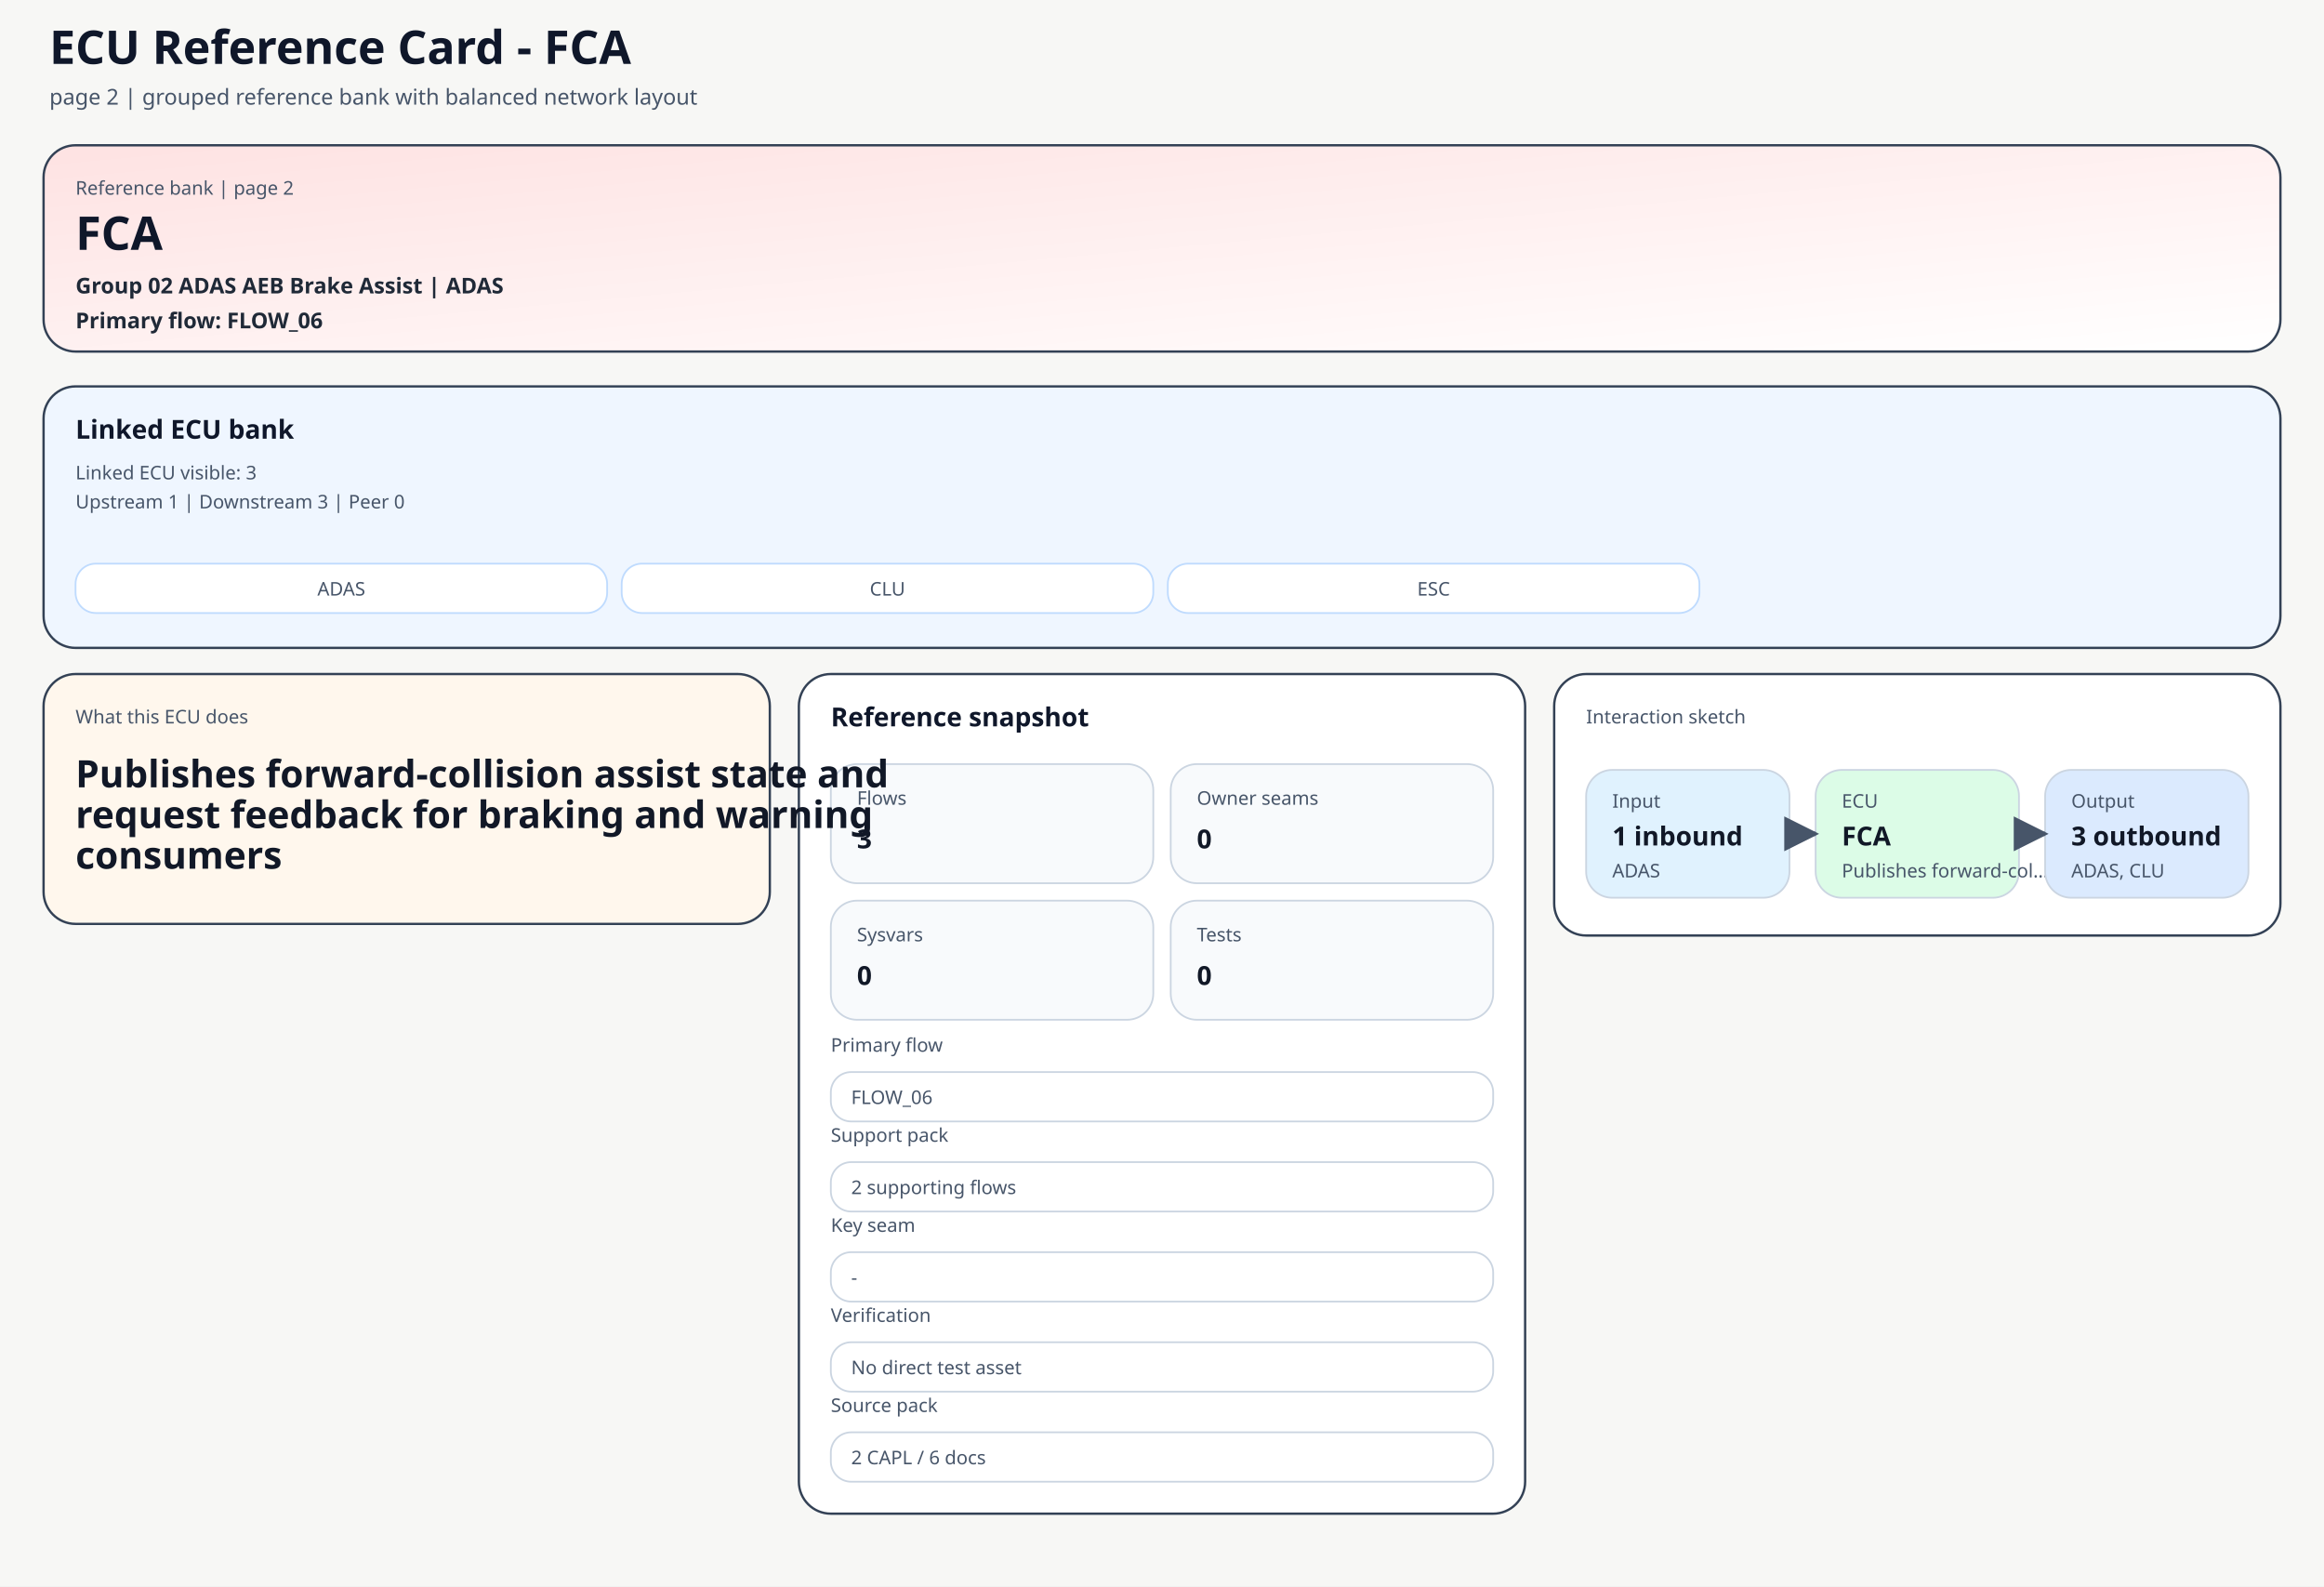
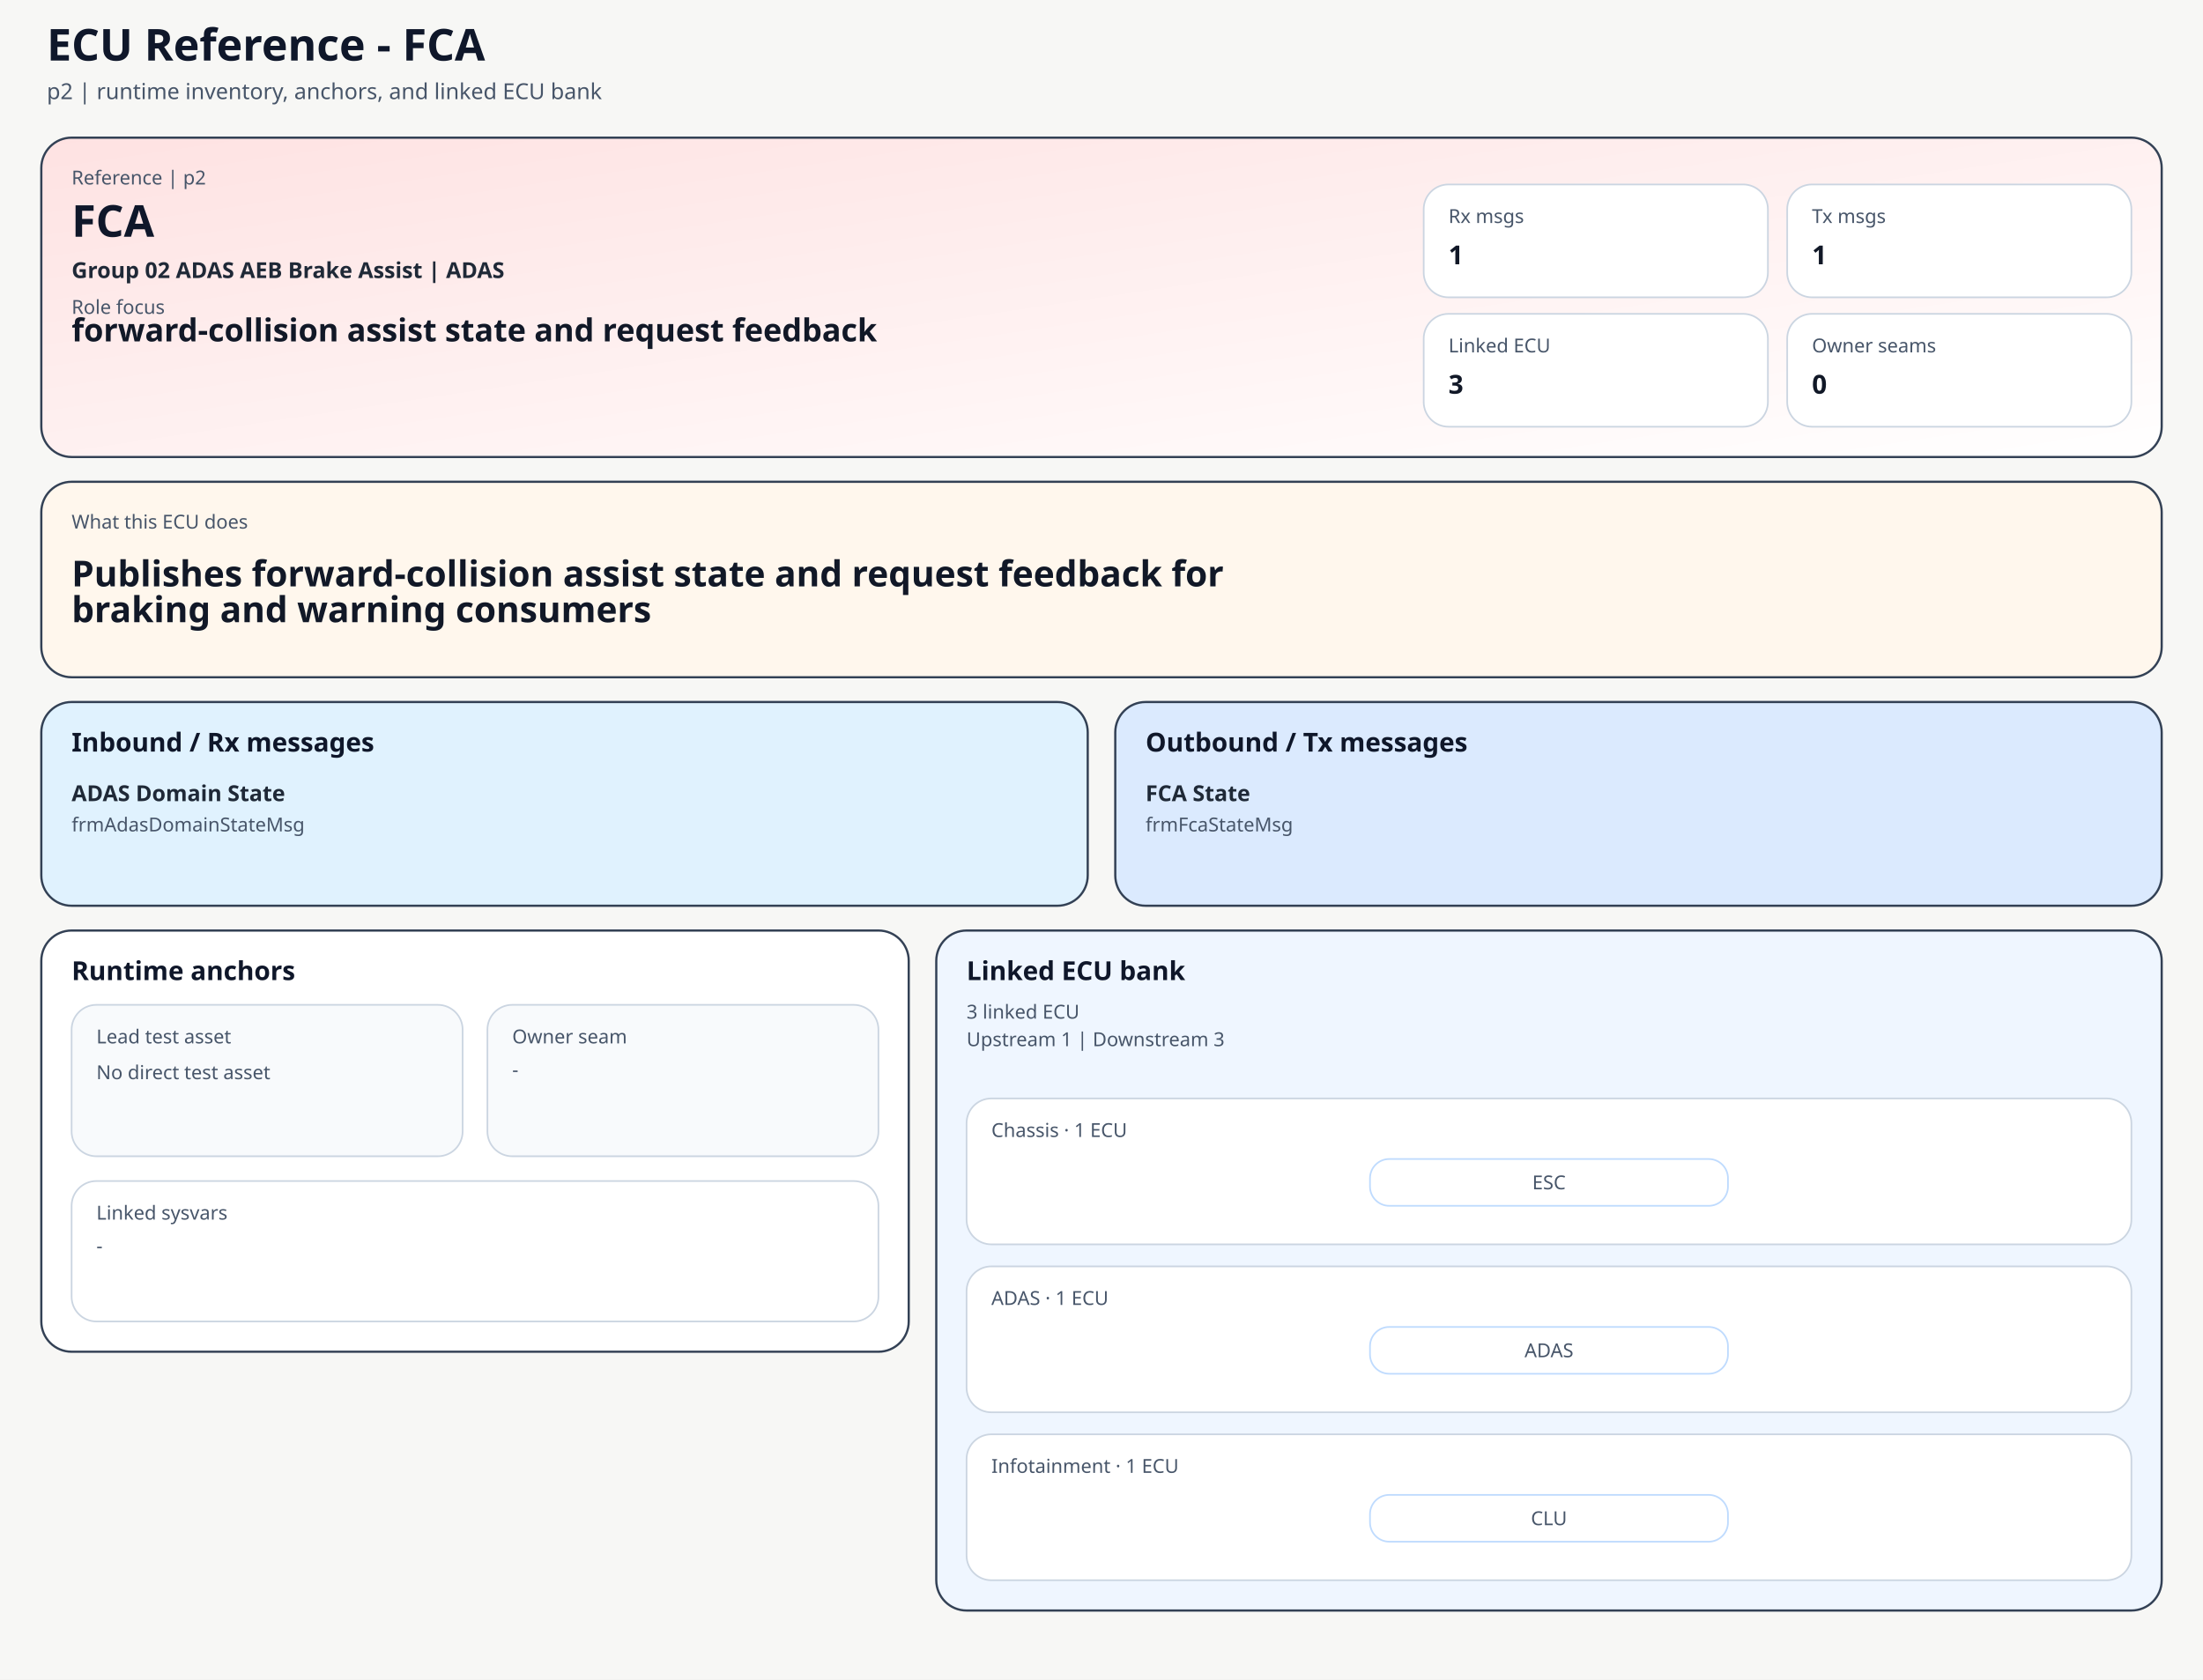
- <svg xmlns="http://www.w3.org/2000/svg" width="1600" height="1092" viewBox="0 0 1600 1092">
+ <svg xmlns="http://www.w3.org/2000/svg" width="1600" height="1220" viewBox="0 0 1600 1220">
  <defs>
    <linearGradient id="heroGradient" x1="0%" y1="0%" x2="100%" y2="100%">
      <stop offset="0%" stop-color="#fee2e2" />
      <stop offset="100%" stop-color="#ffffff" />
    </linearGradient>
    <marker id="arrow" viewBox="0 0 10 10" refX="9" refY="5" markerWidth="8" markerHeight="8" orient="auto-start-reverse">
      <path d="M 0 0 L 10 5 L 0 10 z" fill="#475569" />
    </marker>
  </defs>
  <style>
    .bg { fill: #f7f7f5; }
    .title { font: 700 32px 'Segoe UI', sans-serif; fill: #0f172a; }
-     .sub { font: 500 15px 'Segoe UI', sans-serif; fill: #475569; }
-     .label { font: 700 18px 'Segoe UI', sans-serif; fill: #0f172a; }
-     .text { font: 600 15px 'Segoe UI', sans-serif; fill: #1f2937; }
-     .small { font: 500 13px 'Segoe UI', sans-serif; fill: #475569; }
+     .sub { font: 500 16px 'Segoe UI', sans-serif; fill: #475569; }
+     .label { font: 700 19px 'Segoe UI', sans-serif; fill: #0f172a; }
+     .text { font: 600 16px 'Segoe UI', sans-serif; fill: #1f2937; }
+     .small { font: 500 14px 'Segoe UI', sans-serif; fill: #475569; }
+     .heroRole { font: 700 23px 'Segoe UI', sans-serif; fill: #111827; }
    .statement { font: 700 26px 'Segoe UI', sans-serif; fill: #111827; }
-     .node { font: 700 18px 'Segoe UI', sans-serif; fill: #111827; }
+     .node { font: 700 19px 'Segoe UI', sans-serif; fill: #111827; }
    .box { rx: 22; ry: 22; stroke: #334155; stroke-width: 1.6; }
    .lane { stroke: #64748b; stroke-width: 3; fill: none; marker-end: url(#arrow); }
  </style>
-   <rect x="0" y="0" width="1600" height="1092" class="bg" />
-   <text x="34" y="44" class="title">ECU Reference Card - FCA</text>
-   <text x="34" y="72" class="sub">page 2 | grouped reference bank with balanced network layout</text>
-   <rect x="30" y="100" width="1540" height="142" class="box" fill="url(#heroGradient)" />
-   <text x="52" y="134" class="small">Reference bank | page 2</text>
+   <rect x="0" y="0" width="1600" height="1220" class="bg" />
+   <text x="34" y="44" class="title">ECU Reference - FCA</text>
+   <text x="34" y="72" class="sub">p2 | runtime inventory, anchors, and linked ECU bank</text>
+   <rect x="30" y="100" width="1540" height="232" class="box" fill="url(#heroGradient)" />
+   <text x="52" y="134" class="small">Reference | p2</text>
  <text x="52" y="172" class="title">FCA</text>
  <text x="52" y="202" class="text">Group 02 ADAS AEB Brake Assist | ADAS</text>
-   <text x="52" y="226" class="text">Primary flow: FLOW_06</text>
-   <rect x="30" y="266" width="1540" height="180" class="box" fill="#eff6ff" />
-   <text x="52" y="302" class="label">Linked ECU bank</text>
-   <text x="52" y="330" class="small">Linked ECU visible: 3</text>
-   <text x="52" y="350" class="small">Upstream 1 | Downstream 3 | Peer 0</text>
-   <rect x="52" y="388" width="366" height="34" rx="14" ry="14" fill="#ffffff" stroke="#bfdbfe" stroke-width="1.2" />
-   <text x="235.0" y="410" text-anchor="middle" class="small">ADAS</text>
-   <rect x="428" y="388" width="366" height="34" rx="14" ry="14" fill="#ffffff" stroke="#bfdbfe" stroke-width="1.2" />
-   <text x="611.0" y="410" text-anchor="middle" class="small">CLU</text>
-   <rect x="804" y="388" width="366" height="34" rx="14" ry="14" fill="#ffffff" stroke="#bfdbfe" stroke-width="1.2" />
-   <text x="987.0" y="410" text-anchor="middle" class="small">ESC</text>
-   <rect x="550" y="464" width="500" height="578" class="box" fill="#ffffff" />
-   <text x="572" y="500" class="label">Reference snapshot</text>
-   <rect x="572" y="526" width="222" height="82" rx="18" ry="18" fill="#f8fafc" stroke="#cbd5e1" stroke-width="1.2" />
-   <text x="590" y="554" class="small">Flows</text>
-   <text x="590" y="584" class="node">3</text>
-   <rect x="806" y="526" width="222" height="82" rx="18" ry="18" fill="#f8fafc" stroke="#cbd5e1" stroke-width="1.2" />
-   <text x="824" y="554" class="small">Owner seams</text>
-   <text x="824" y="584" class="node">0</text>
-   <rect x="572" y="620" width="222" height="82" rx="18" ry="18" fill="#f8fafc" stroke="#cbd5e1" stroke-width="1.2" />
-   <text x="590" y="648" class="small">Sysvars</text>
-   <text x="590" y="678" class="node">0</text>
-   <rect x="806" y="620" width="222" height="82" rx="18" ry="18" fill="#f8fafc" stroke="#cbd5e1" stroke-width="1.2" />
-   <text x="824" y="648" class="small">Tests</text>
-   <text x="824" y="678" class="node">0</text>
-   <text x="572" y="724" class="small">Primary flow</text>
-   <rect x="572" y="738" width="456" height="34" rx="14" ry="14" fill="#ffffff" stroke="#cbd5e1" stroke-width="1.2" />
-   <text x="586" y="760" class="small">FLOW_06</text>
-   <text x="572" y="786" class="small">Support pack</text>
-   <rect x="572" y="800" width="456" height="34" rx="14" ry="14" fill="#ffffff" stroke="#cbd5e1" stroke-width="1.2" />
-   <text x="586" y="822" class="small">2 supporting flows</text>
-   <text x="572" y="848" class="small">Key seam</text>
-   <rect x="572" y="862" width="456" height="34" rx="14" ry="14" fill="#ffffff" stroke="#cbd5e1" stroke-width="1.2" />
-   <text x="586" y="884" class="small">-</text>
-   <text x="572" y="910" class="small">Verification</text>
-   <rect x="572" y="924" width="456" height="34" rx="14" ry="14" fill="#ffffff" stroke="#cbd5e1" stroke-width="1.2" />
-   <text x="586" y="946" class="small">No direct test asset</text>
-   <text x="572" y="972" class="small">Source pack</text>
-   <rect x="572" y="986" width="456" height="34" rx="14" ry="14" fill="#ffffff" stroke="#cbd5e1" stroke-width="1.2" />
-   <text x="586" y="1008" class="small">2 CAPL / 6 docs</text>
-   <rect x="30" y="464" width="500" height="172" class="box" fill="#fff7ed" />
-   <text x="52" y="498" class="small">What this ECU does</text>
-   <text x="52" y="542" class="statement">Publishes forward-collision assist state and</text>
-   <text x="52" y="570" class="statement">request feedback for braking and warning</text>
-   <text x="52" y="598" class="statement">consumers</text>
-   <rect x="1070" y="464" width="500" height="180" class="box" fill="#ffffff" />
-   <text x="1092" y="498" class="small">Interaction sketch</text>
-   <rect x="1092" y="530" width="140" height="88" rx="18" ry="18" fill="#e0f2fe" stroke="#cbd5e1" stroke-width="1.2" />
-   <text x="1110" y="556" class="small">Input</text>
-   <text x="1110" y="582" class="node">1 inbound</text>
-   <text x="1110" y="604" class="small">ADAS</text>
-   <rect x="1250" y="530" width="140" height="88" rx="18" ry="18" fill="#dcfce7" stroke="#cbd5e1" stroke-width="1.2" />
-   <text x="1268" y="556" class="small">ECU</text>
-   <text x="1268" y="582" class="node">FCA</text>
-   <text x="1268" y="604" class="small">Publishes forward-col…</text>
-   <rect x="1408" y="530" width="140" height="88" rx="18" ry="18" fill="#dbeafe" stroke="#cbd5e1" stroke-width="1.2" />
-   <text x="1426" y="556" class="small">Output</text>
-   <text x="1426" y="582" class="node">3 outbound</text>
-   <text x="1426" y="604" class="small">ADAS, CLU</text>
-   <line x1="1232" y1="574" x2="1250" y2="574" stroke="#64748b" stroke-width="3" marker-end="url(#arrow)" />
-   <line x1="1390" y1="574" x2="1408" y2="574" stroke="#64748b" stroke-width="3" marker-end="url(#arrow)" />
+   <text x="52" y="228" class="small">Role focus</text>
+   <text x="52" y="248" class="heroRole">forward-collision assist state and request feedback</text>
+   <rect x="1034" y="134" width="250" height="82" rx="18" ry="18" fill="#ffffff" stroke="#cbd5e1" stroke-width="1.2" />
+   <text x="1052" y="162" class="small">Rx msgs</text>
+   <text x="1052" y="192" class="node">1</text>
+   <rect x="1298" y="134" width="250" height="82" rx="18" ry="18" fill="#ffffff" stroke="#cbd5e1" stroke-width="1.2" />
+   <text x="1316" y="162" class="small">Tx msgs</text>
+   <text x="1316" y="192" class="node">1</text>
+   <rect x="1034" y="228" width="250" height="82" rx="18" ry="18" fill="#ffffff" stroke="#cbd5e1" stroke-width="1.2" />
+   <text x="1052" y="256" class="small">Linked ECU</text>
+   <text x="1052" y="286" class="node">3</text>
+   <rect x="1298" y="228" width="250" height="82" rx="18" ry="18" fill="#ffffff" stroke="#cbd5e1" stroke-width="1.2" />
+   <text x="1316" y="256" class="small">Owner seams</text>
+   <text x="1316" y="286" class="node">0</text>
+   <rect x="30" y="350" width="1540" height="142" class="box" fill="#fff7ed" />
+   <text x="52" y="384" class="small">What this ECU does</text>
+   <text x="52" y="426" class="statement">Publishes forward-collision assist state and request feedback for</text>
+   <text x="52" y="452" class="statement">braking and warning consumers</text>
+   <rect x="30" y="510" width="760" height="148" class="box" fill="#e0f2fe" />
+   <text x="52" y="546" class="label">Inbound / Rx messages</text>
+   <text x="52" y="582" class="text">ADAS Domain State</text>
+   <text x="52" y="604" class="small">frmAdasDomainStateMsg</text>
+   <rect x="810" y="510" width="760" height="148" class="box" fill="#dbeafe" />
+   <text x="832" y="546" class="label">Outbound / Tx messages</text>
+   <text x="832" y="582" class="text">FCA State</text>
+   <text x="832" y="604" class="small">frmFcaStateMsg</text>
+   <rect x="30" y="676" width="630" height="306" class="box" fill="#ffffff" />
+   <text x="52" y="712" class="label">Runtime anchors</text>
+   <rect x="52" y="730" width="284" height="110" rx="18" ry="18" fill="#f8fafc" stroke="#cbd5e1" stroke-width="1.2" />
+   <text x="70" y="758" class="small">Lead test asset</text>
+   <text x="70" y="784" class="small">No direct test asset</text>
+   <rect x="354" y="730" width="284" height="110" rx="18" ry="18" fill="#f8fafc" stroke="#cbd5e1" stroke-width="1.2" />
+   <text x="372" y="758" class="small">Owner seam</text>
+   <text x="372" y="782" class="small">-</text>
+   <rect x="52" y="858" width="586" height="102" rx="18" ry="18" fill="#ffffff" stroke="#cbd5e1" stroke-width="1.2" />
+   <text x="70" y="886" class="small">Linked sysvars</text>
+   <text x="70" y="910" class="small">-</text>
+   <rect x="680" y="676" width="890" height="494" class="box" fill="#eff6ff" />
+   <text x="702" y="712" class="label">Linked ECU bank</text>
+   <text x="702" y="740" class="small">3 linked ECU</text>
+   <text x="702" y="760" class="small">Upstream 1 | Downstream 3</text>
+   <rect x="702" y="798" width="846" height="106" rx="18" ry="18" fill="#ffffff" stroke="#cbd5e1" stroke-width="1.2" />
+   <text x="720" y="826" class="small">Chassis · 1 ECU</text>
+   <rect x="995" y="842" width="260" height="34" rx="14" ry="14" fill="#ffffff" stroke="#bfdbfe" stroke-width="1.2" />
+   <text x="1125.0" y="864" text-anchor="middle" class="small">ESC</text>
+   <rect x="702" y="920" width="846" height="106" rx="18" ry="18" fill="#ffffff" stroke="#cbd5e1" stroke-width="1.2" />
+   <text x="720" y="948" class="small">ADAS · 1 ECU</text>
+   <rect x="995" y="964" width="260" height="34" rx="14" ry="14" fill="#ffffff" stroke="#bfdbfe" stroke-width="1.2" />
+   <text x="1125.0" y="986" text-anchor="middle" class="small">ADAS</text>
+   <rect x="702" y="1042" width="846" height="106" rx="18" ry="18" fill="#ffffff" stroke="#cbd5e1" stroke-width="1.2" />
+   <text x="720" y="1070" class="small">Infotainment · 1 ECU</text>
+   <rect x="995" y="1086" width="260" height="34" rx="14" ry="14" fill="#ffffff" stroke="#bfdbfe" stroke-width="1.2" />
+   <text x="1125.0" y="1108" text-anchor="middle" class="small">CLU</text>
</svg>
